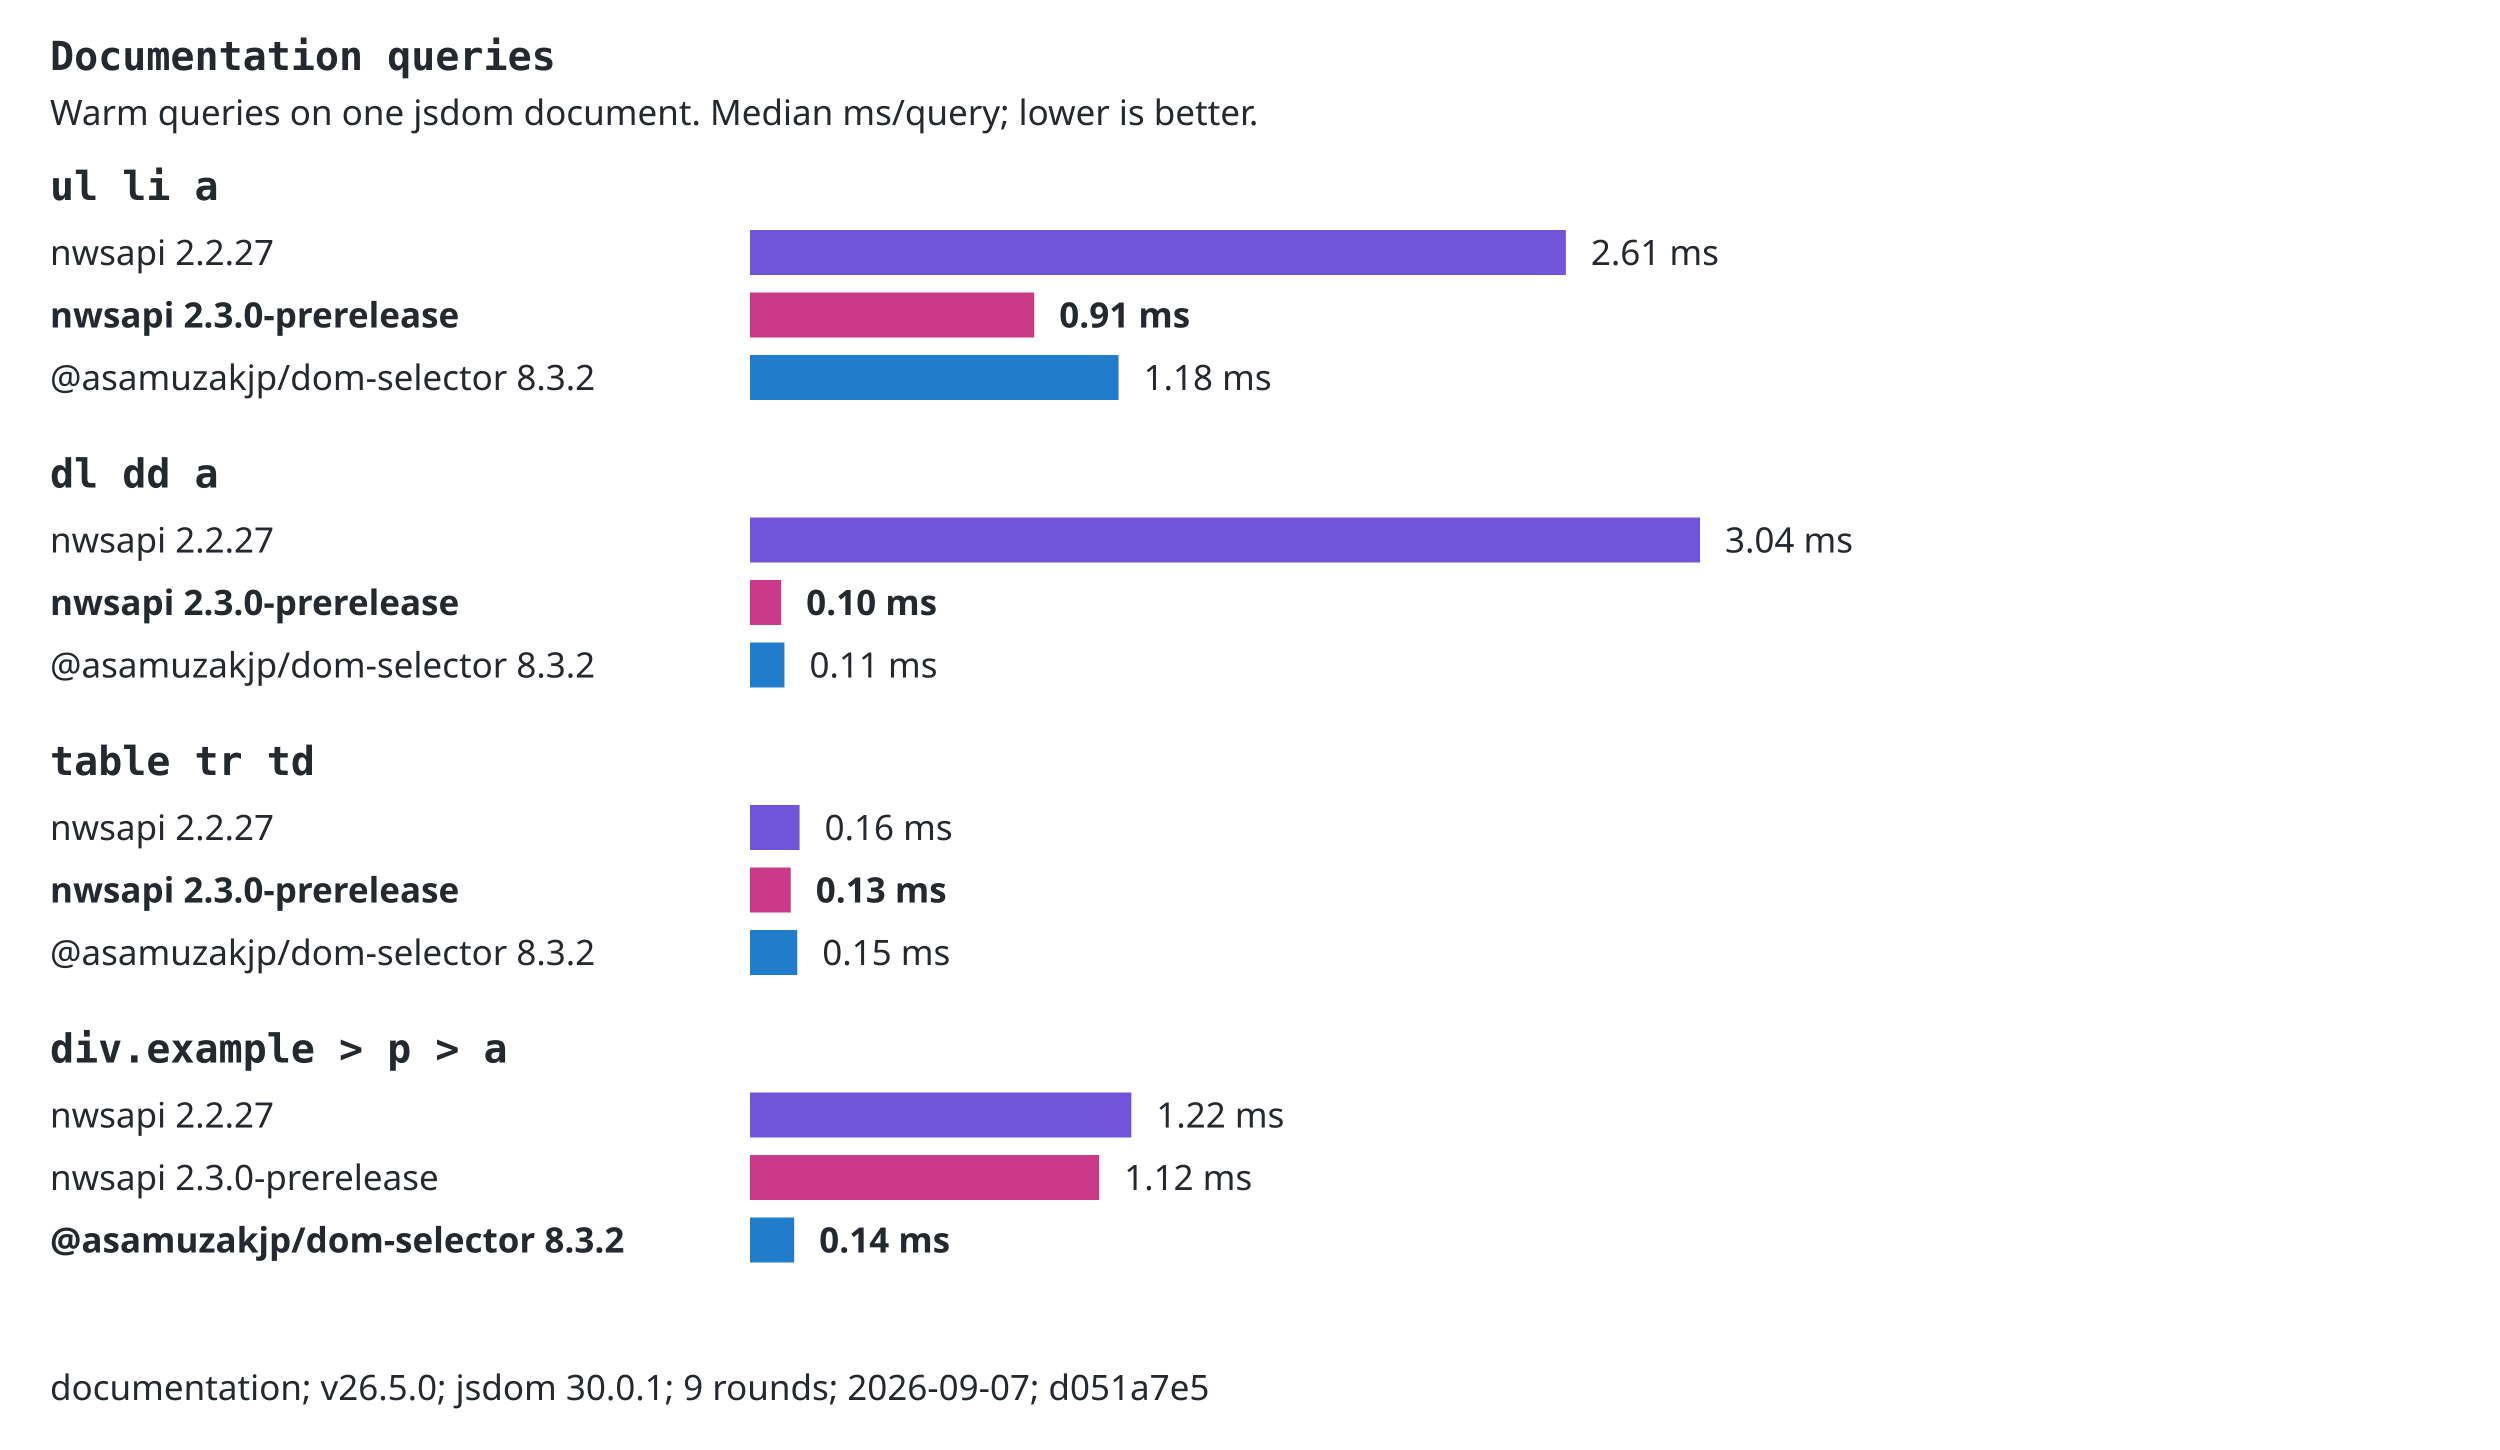
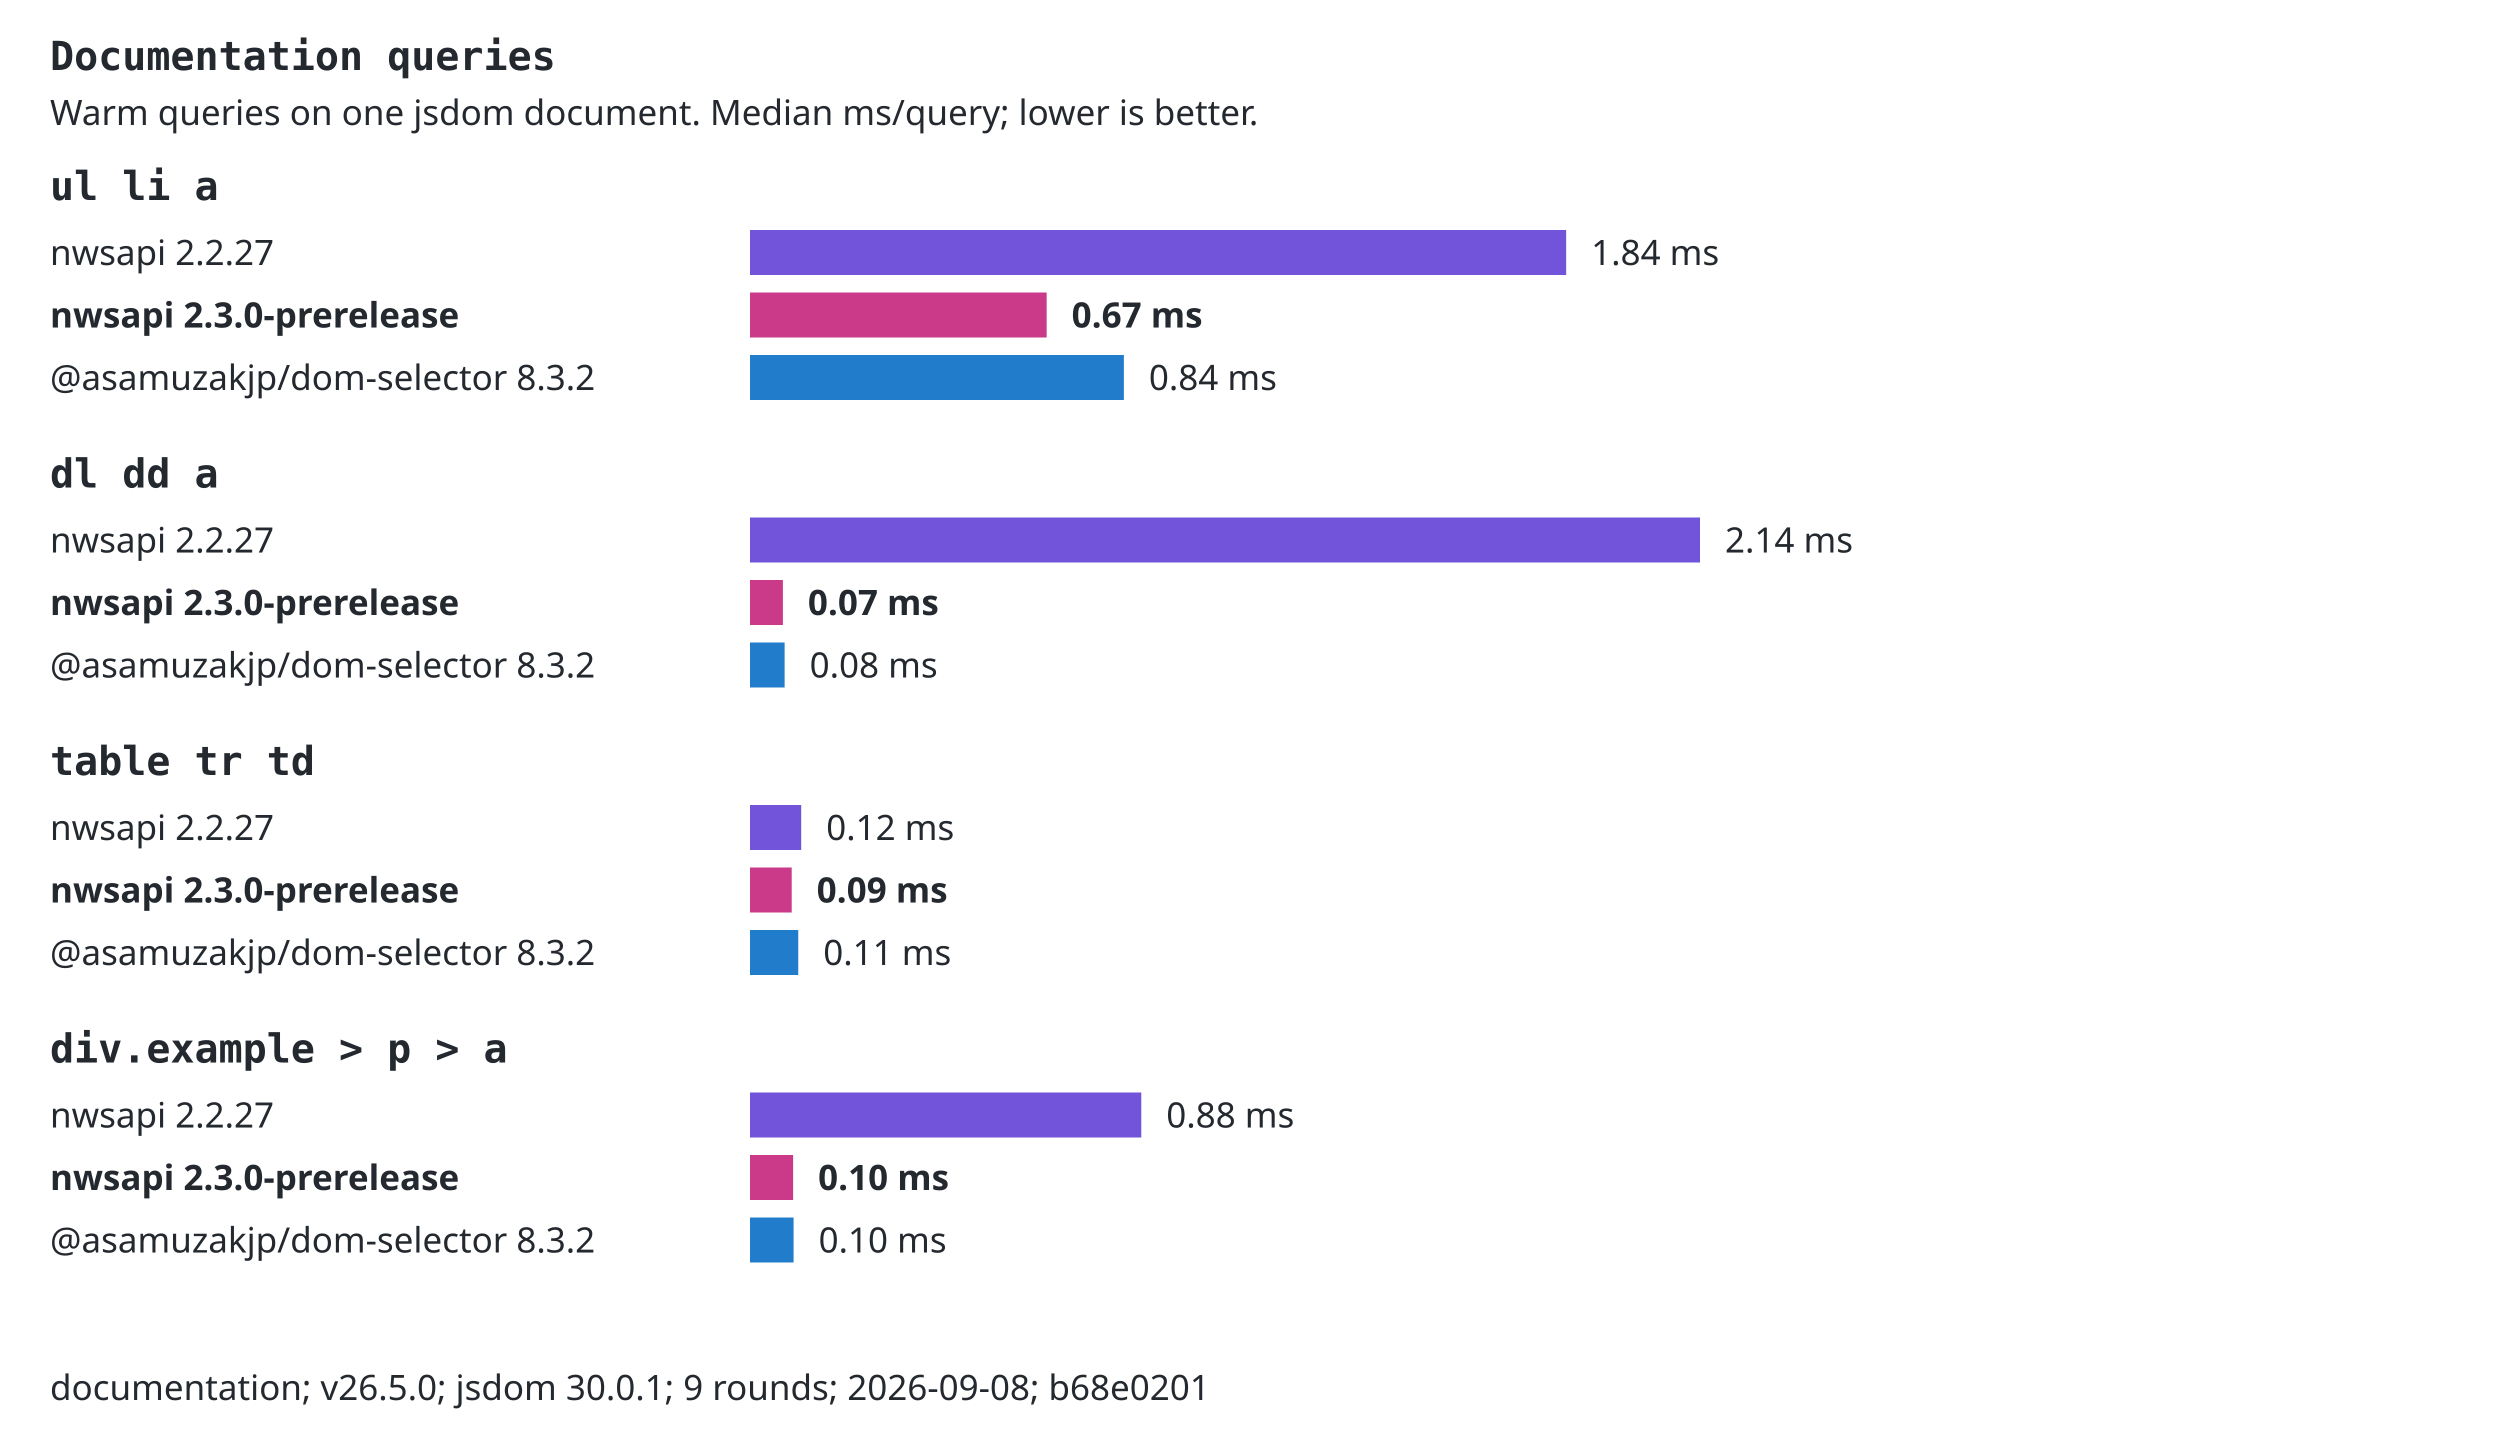
<svg xmlns="http://www.w3.org/2000/svg" width="1000" height="580" viewBox="0 0 1000 580" role="img">
  <style>text{font:14px system-ui,sans-serif;fill:#24292f}.selector{font:16px monospace;font-weight:600}.background{fill:#fff}.bar{transform-box:fill-box;transform-origin:left center;animation:fill 800ms ease-out both}@keyframes fill{from{transform:scaleX(0)}to{transform:scaleX(1)}}@media(prefers-reduced-motion:reduce){.bar{animation:none}}@media(prefers-color-scheme:dark){text{fill:#e6edf3}.background{fill:#0d1117}}</style>
  <rect class="background" width="1000" height="580" />
  <text x="20" y="28" class="selector">Documentation queries</text>
  <text x="20" y="50">Warm queries on one jsdom document. Median ms/query; lower is better.</text>
  <text x="20" y="80" class="selector">ul li a</text>
  <text x="20" y="106">nwsapi 2.2.27</text>
-   <rect class="bar" x="300" y="92" width="326.35" height="18" fill="#7154d9" />
-   <text x="636.354" y="106">2.61 ms</text>
+   <rect class="bar" x="300" y="92" width="326.46" height="18" fill="#7154d9" />
+   <text x="636.456" y="106">1.84 ms</text>
  <text x="20" y="131" style="font-weight:700">nwsapi 2.3.0-prerelease</text>
-   <rect class="bar" x="300" y="117" width="113.7" height="18" fill="#cb3989" />
-   <text x="423.7" y="131" style="font-weight:700">0.91 ms</text>
+   <rect class="bar" x="300" y="117" width="118.66" height="18" fill="#cb3989" />
+   <text x="428.657" y="131" style="font-weight:700">0.67 ms</text>
  <text x="20" y="156">@asamuzakjp/dom-selector 8.3.2</text>
-   <rect class="bar" x="300" y="142" width="147.42" height="18" fill="#217dcc" />
-   <text x="457.421" y="156">1.18 ms</text>
+   <rect class="bar" x="300" y="142" width="149.55" height="18" fill="#217dcc" />
+   <text x="459.547" y="156">0.84 ms</text>
  <text x="20" y="195" class="selector">dl dd a</text>
  <text x="20" y="221">nwsapi 2.2.27</text>
  <rect class="bar" x="300" y="207" width="380" height="18" fill="#7154d9" />
-   <text x="690" y="221">3.04 ms</text>
+   <text x="690" y="221">2.14 ms</text>
  <text x="20" y="246" style="font-weight:700">nwsapi 2.3.0-prerelease</text>
-   <rect class="bar" x="300" y="232" width="12.47" height="18" fill="#cb3989" />
-   <text x="322.471" y="246" style="font-weight:700">0.10 ms</text>
+   <rect class="bar" x="300" y="232" width="13.16" height="18" fill="#cb3989" />
+   <text x="323.165" y="246" style="font-weight:700">0.07 ms</text>
  <text x="20" y="271">@asamuzakjp/dom-selector 8.3.2</text>
-   <rect class="bar" x="300" y="257" width="13.78" height="18" fill="#217dcc" />
-   <text x="323.782" y="271">0.11 ms</text>
+   <rect class="bar" x="300" y="257" width="13.85" height="18" fill="#217dcc" />
+   <text x="323.851" y="271">0.08 ms</text>
  <text x="20" y="310" class="selector">table tr td</text>
  <text x="20" y="336">nwsapi 2.2.27</text>
-   <rect class="bar" x="300" y="322" width="19.83" height="18" fill="#7154d9" />
-   <text x="329.833" y="336">0.16 ms</text>
+   <rect class="bar" x="300" y="322" width="20.48" height="18" fill="#7154d9" />
+   <text x="330.483" y="336">0.12 ms</text>
  <text x="20" y="361" style="font-weight:700">nwsapi 2.3.0-prerelease</text>
-   <rect class="bar" x="300" y="347" width="16.3" height="18" fill="#cb3989" />
-   <text x="326.303" y="361" style="font-weight:700">0.13 ms</text>
+   <rect class="bar" x="300" y="347" width="16.68" height="18" fill="#cb3989" />
+   <text x="326.678" y="361" style="font-weight:700">0.09 ms</text>
  <text x="20" y="386">@asamuzakjp/dom-selector 8.3.2</text>
-   <rect class="bar" x="300" y="372" width="18.91" height="18" fill="#217dcc" />
-   <text x="328.906" y="386">0.15 ms</text>
+   <rect class="bar" x="300" y="372" width="19.3" height="18" fill="#217dcc" />
+   <text x="329.299" y="386">0.11 ms</text>
  <text x="20" y="425" class="selector">div.example &gt; p &gt; a</text>
  <text x="20" y="451">nwsapi 2.2.27</text>
-   <rect class="bar" x="300" y="437" width="152.53" height="18" fill="#7154d9" />
-   <text x="462.527" y="451">1.22 ms</text>
-   <text x="20" y="476">nwsapi 2.3.0-prerelease</text>
-   <rect class="bar" x="300" y="462" width="139.67" height="18" fill="#cb3989" />
-   <text x="449.665" y="476">1.12 ms</text>
-   <text x="20" y="501" style="font-weight:700">@asamuzakjp/dom-selector 8.3.2</text>
-   <rect class="bar" x="300" y="487" width="17.68" height="18" fill="#217dcc" />
-   <text x="327.68" y="501" style="font-weight:700">0.14 ms</text>
-   <text x="20" y="560">documentation; v26.5.0; jsdom 30.0.1; 9 rounds; 2026-09-07; d051a7e5</text>
+   <rect class="bar" x="300" y="437" width="156.51" height="18" fill="#7154d9" />
+   <text x="466.508" y="451">0.88 ms</text>
+   <text x="20" y="476" style="font-weight:700">nwsapi 2.3.0-prerelease</text>
+   <rect class="bar" x="300" y="462" width="17.25" height="18" fill="#cb3989" />
+   <text x="327.247" y="476" style="font-weight:700">0.10 ms</text>
+   <text x="20" y="501">@asamuzakjp/dom-selector 8.3.2</text>
+   <rect class="bar" x="300" y="487" width="17.43" height="18" fill="#217dcc" />
+   <text x="327.429" y="501">0.10 ms</text>
+   <text x="20" y="560">documentation; v26.5.0; jsdom 30.0.1; 9 rounds; 2026-09-08; b68e0201</text>
</svg>
